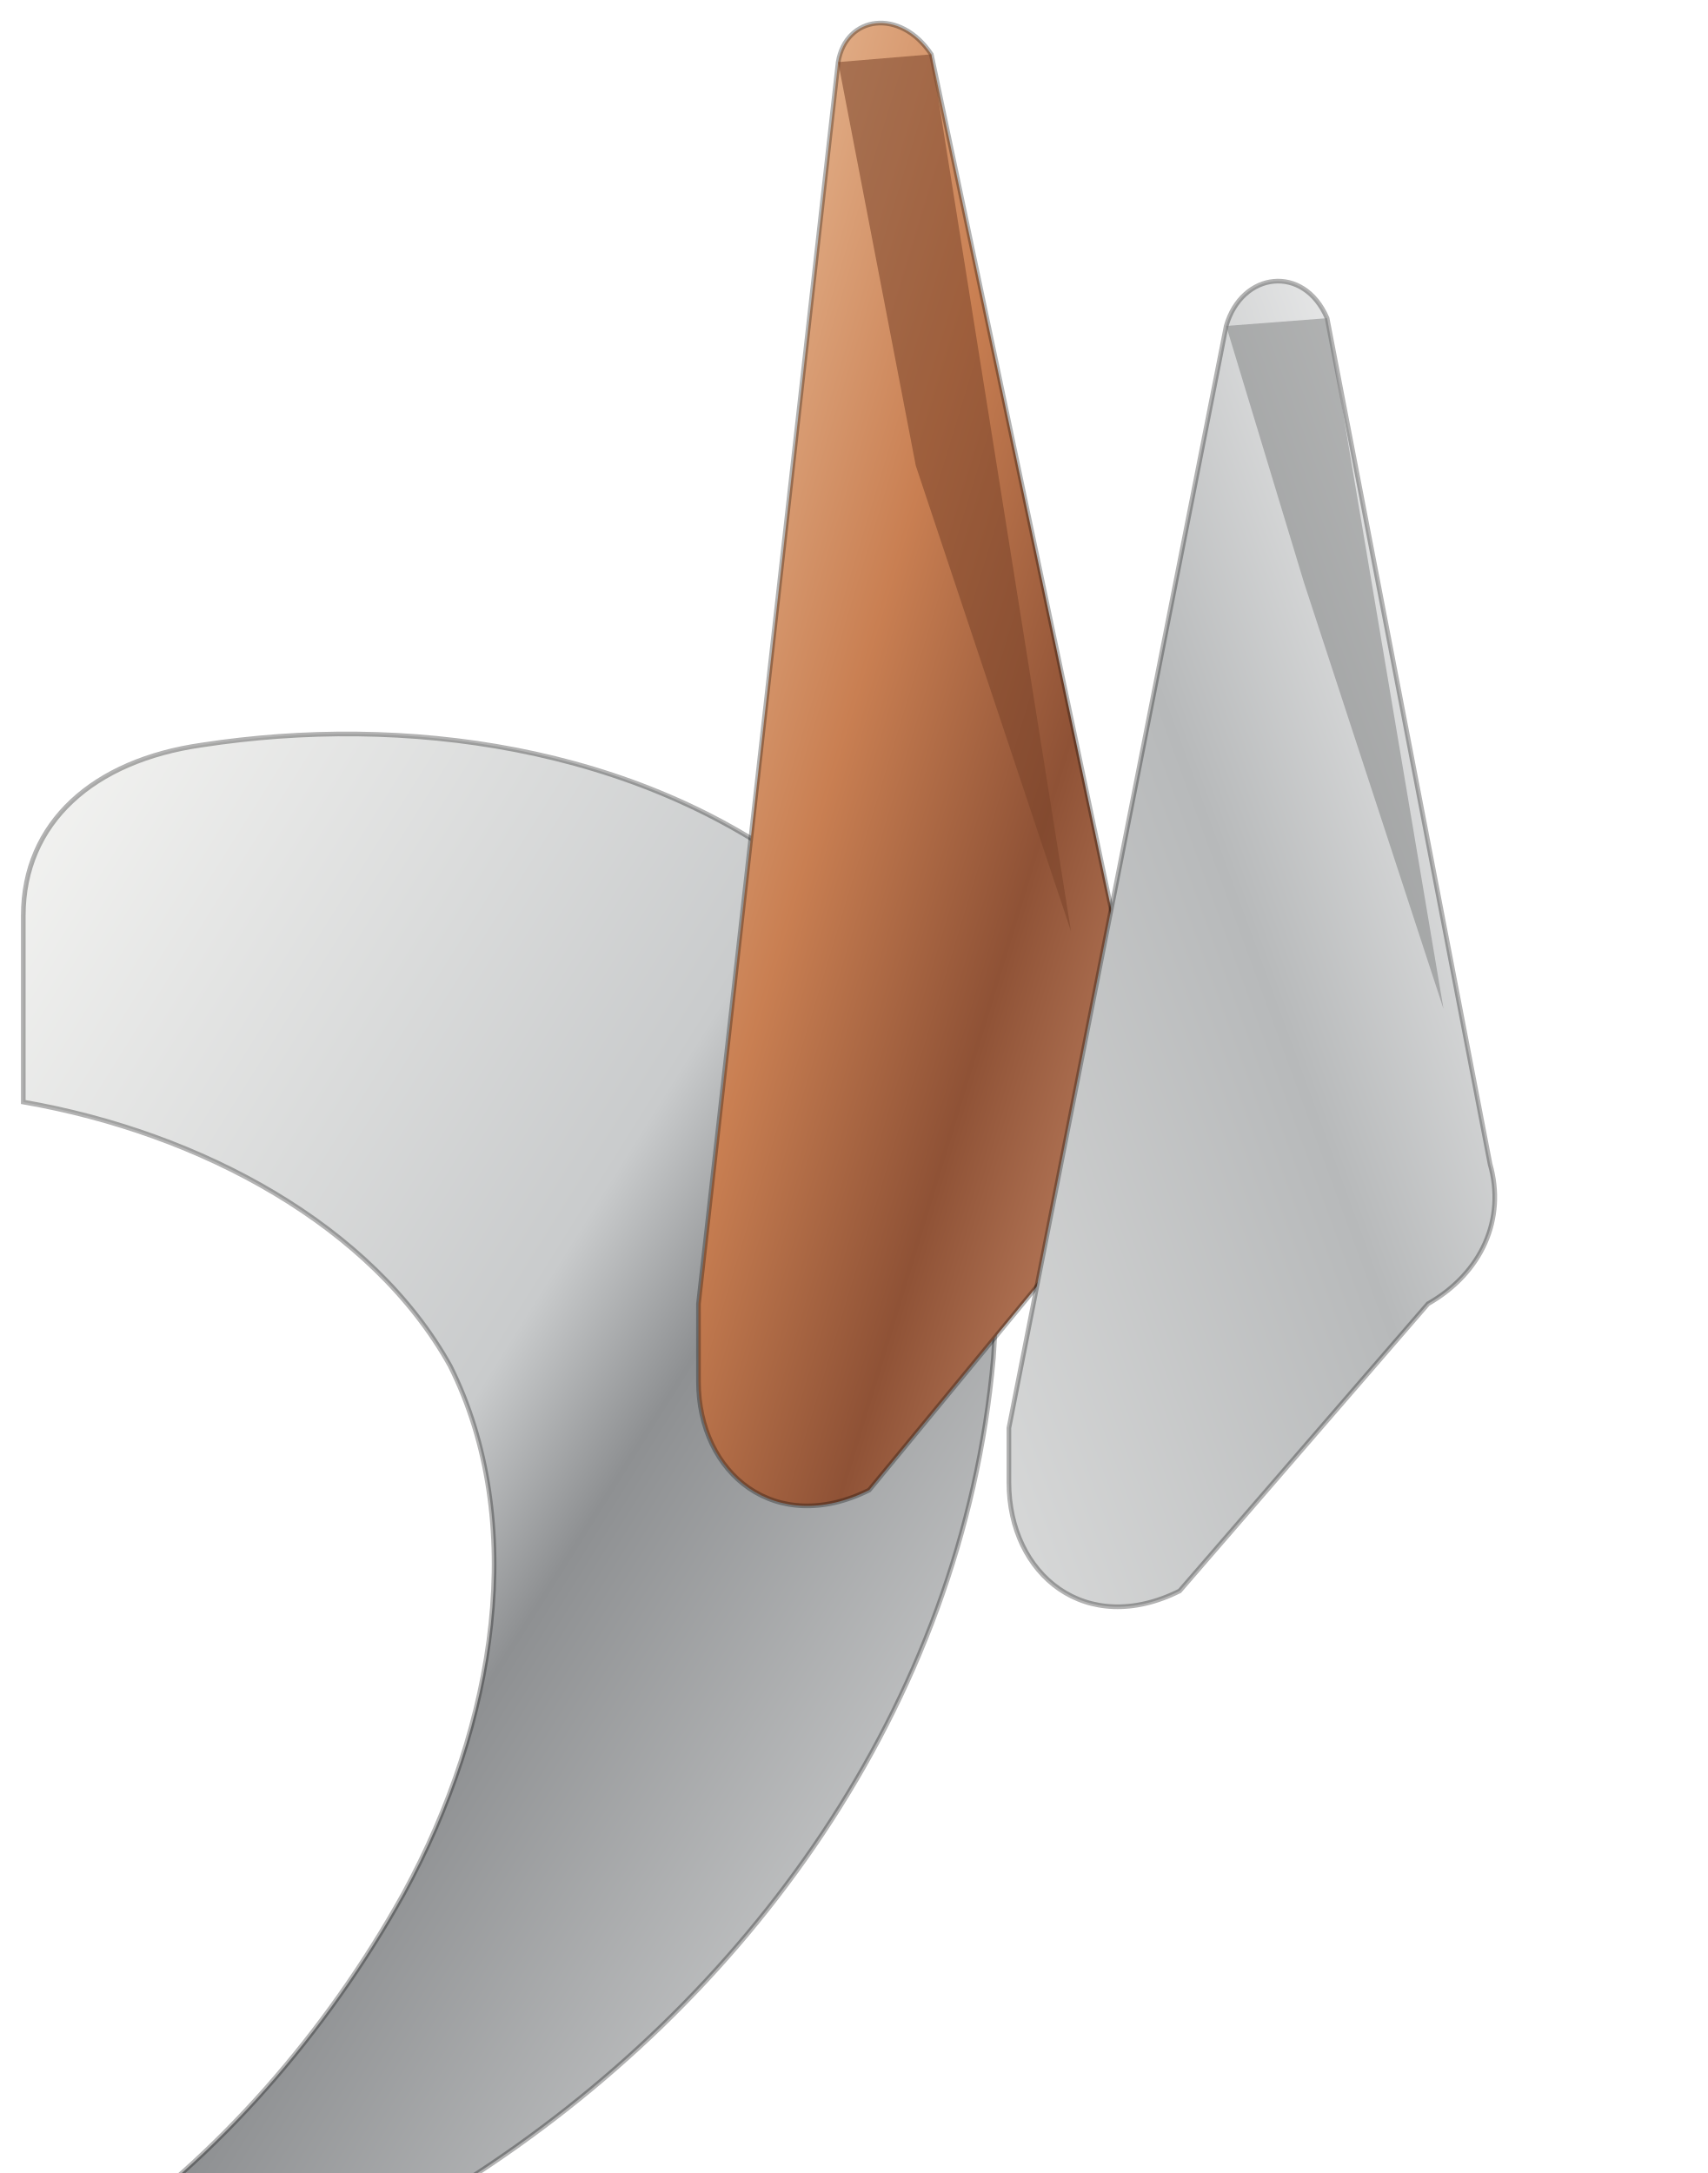
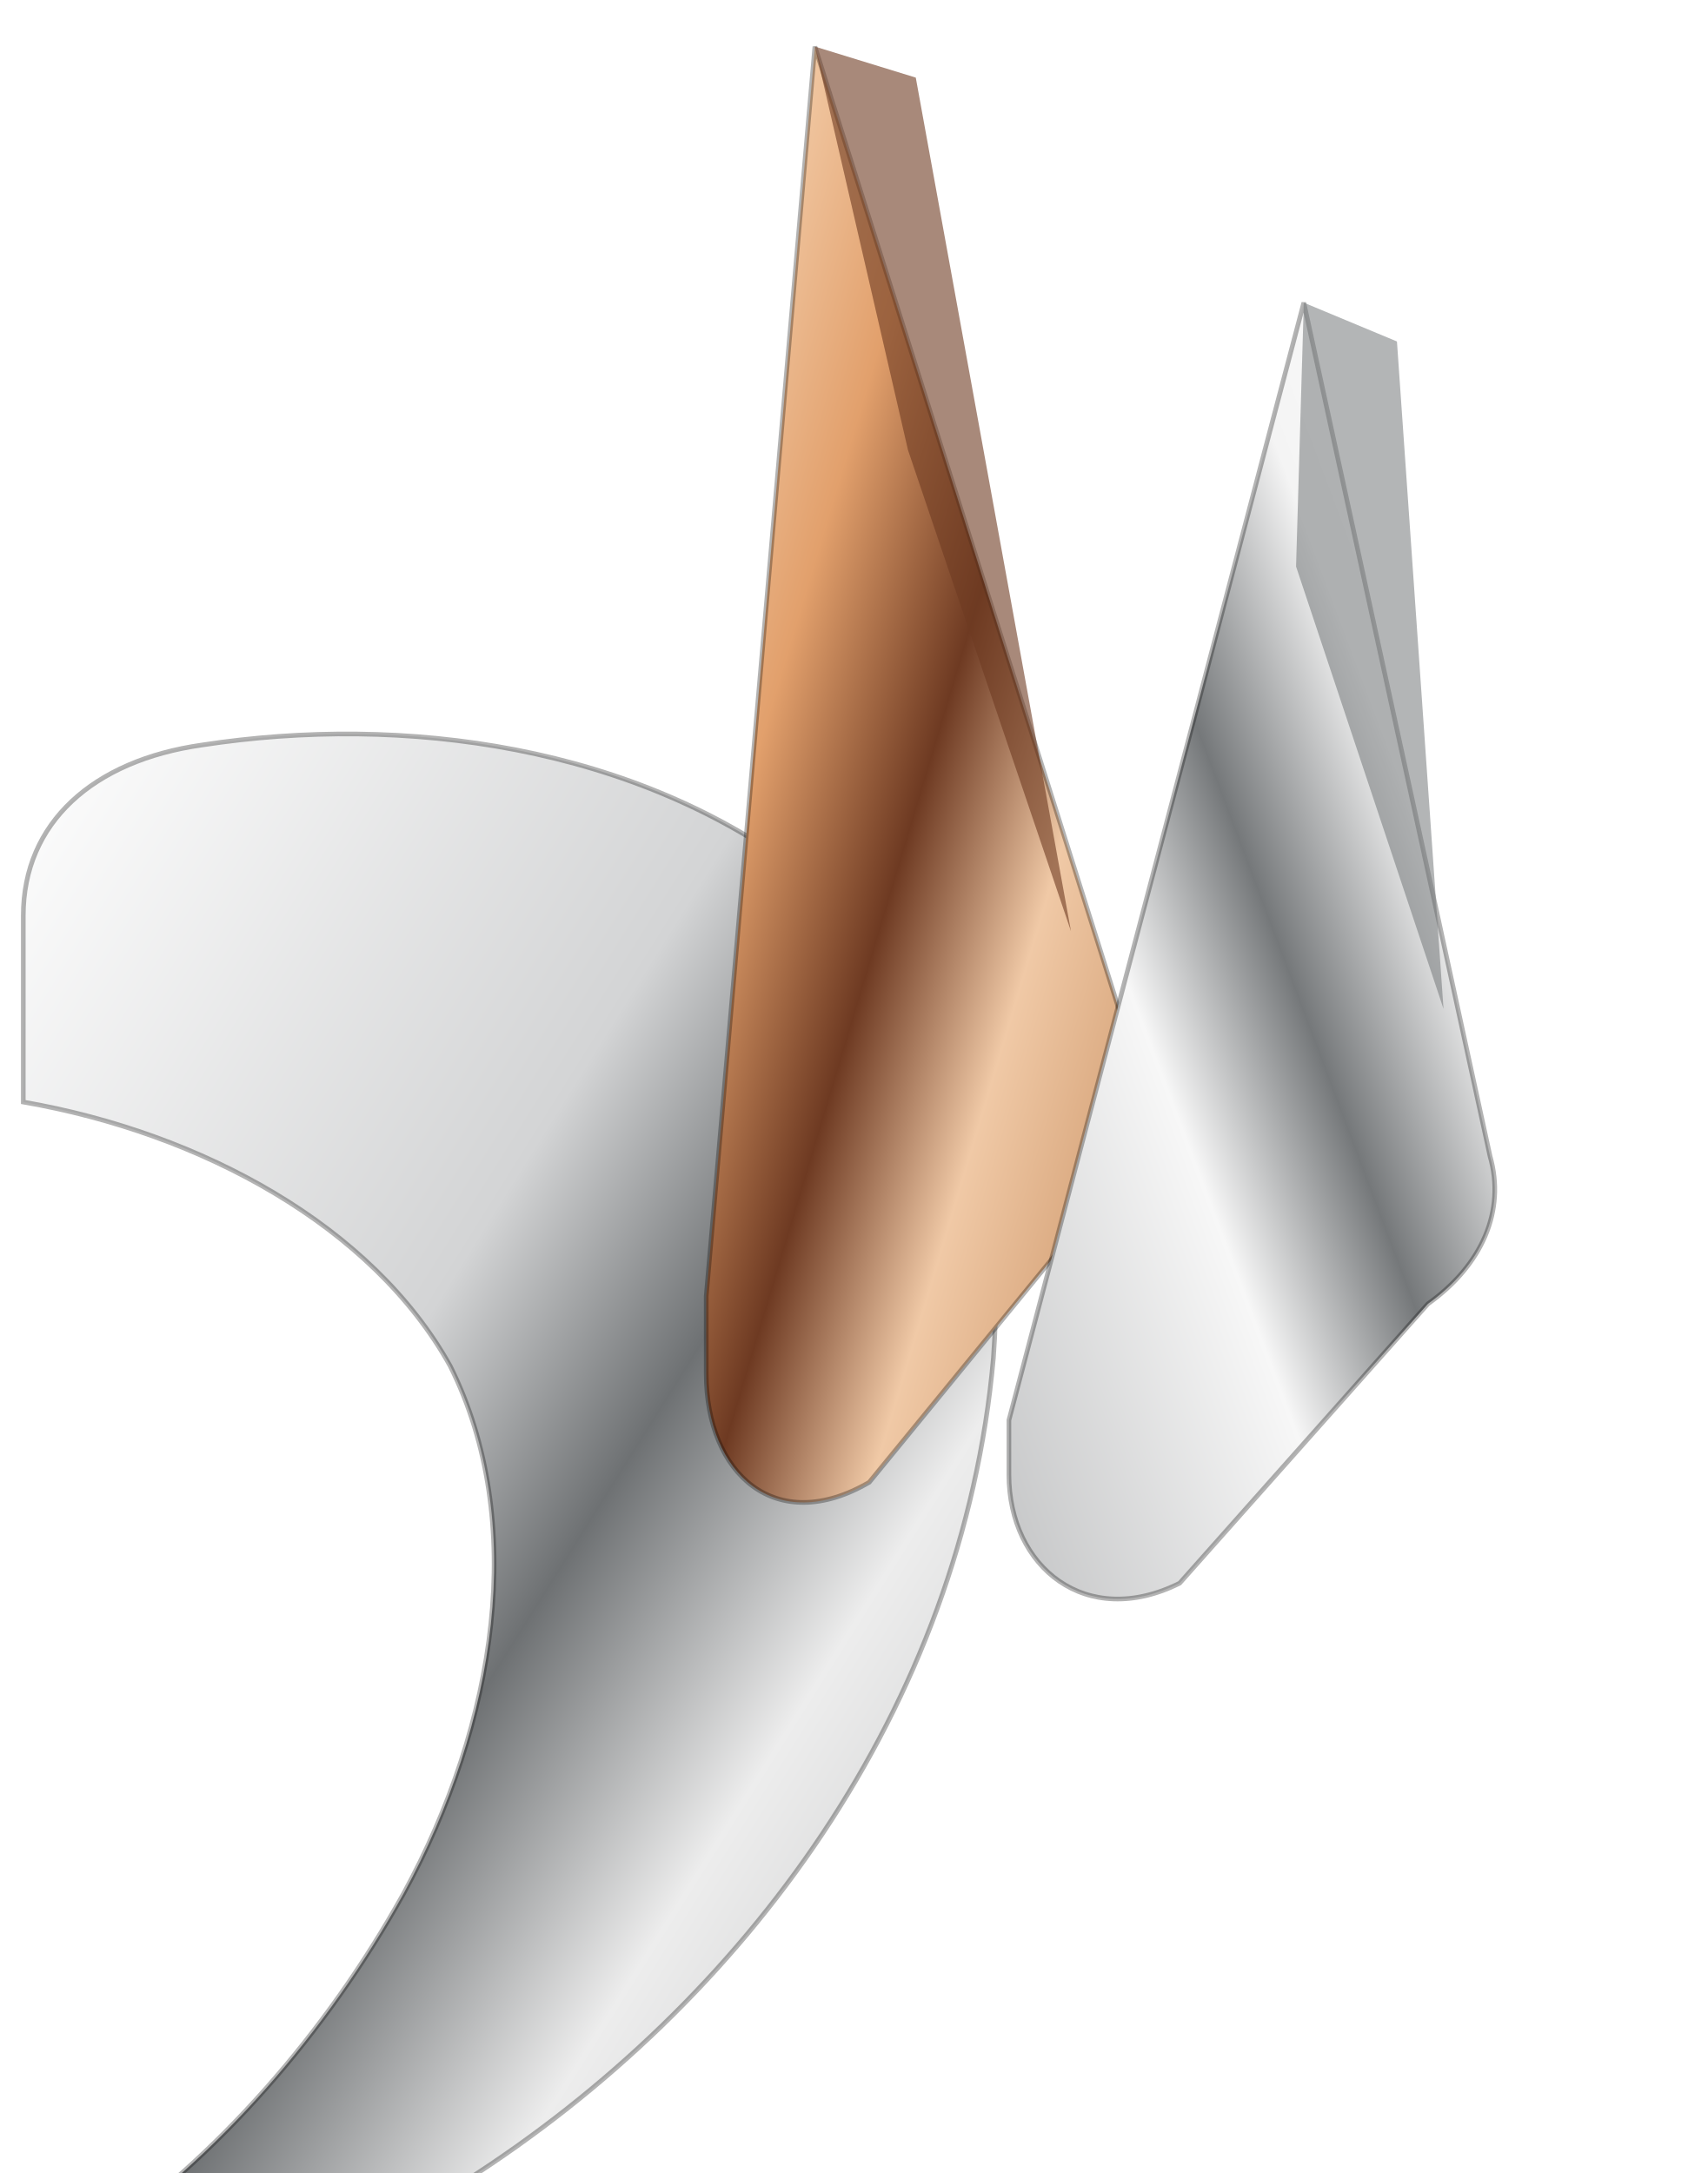
<svg xmlns="http://www.w3.org/2000/svg" viewBox="0 0 220 280" role="img" aria-labelledby="yadraSymbolTitle">
  <defs>
    <linearGradient id="symSilverTail" x1="0" y1="0" x2="1" y2="1">
-       <stop offset="0" stop-color="#F5F5F3" />
-       <stop offset=".45" stop-color="#C9CBCC" />
-       <stop offset=".55" stop-color="#8E9092" />
-       <stop offset="1" stop-color="#E9EAEA" />
+       <stop offset="0" stop-color="#FFFFFF" />
+       <stop offset=".4" stop-color="#D3D4D5" />
+       <stop offset=".55" stop-color="#6E7173" />
+       <stop offset=".72" stop-color="#EDEDED" />
+       <stop offset="1" stop-color="#B9BABB" />
    </linearGradient>
    <linearGradient id="symSilverArm" x1="1" y1="0" x2="0" y2="1">
      <stop offset="0" stop-color="#FFFFFF" />
-       <stop offset=".5" stop-color="#B7B9BA" />
-       <stop offset="1" stop-color="#D8D9D9" />
+       <stop offset=".28" stop-color="#F4F4F4" />
+       <stop offset=".47" stop-color="#75787A" />
+       <stop offset=".64" stop-color="#F7F7F7" />
+       <stop offset="1" stop-color="#C3C4C5" />
    </linearGradient>
    <linearGradient id="symCopper" x1="0" y1="0" x2="1" y2="1">
-       <stop offset="0" stop-color="#F0C9A6" />
-       <stop offset=".4" stop-color="#C97F52" />
-       <stop offset=".65" stop-color="#8F5236" />
-       <stop offset="1" stop-color="#D89A78" />
+       <stop offset="0" stop-color="#FBE3C8" />
+       <stop offset=".3" stop-color="#E2A06C" />
+       <stop offset=".5" stop-color="#6E3A22" />
+       <stop offset=".68" stop-color="#F0C9A6" />
+       <stop offset="1" stop-color="#C08454" />
    </linearGradient>
  </defs>
  <path id="symTail" d="M3,118   C 3,106 12,98 26,96   C 52,92 82,96 104,113   C 122,127 130,148 128,175   C 124,220 96,258 60,281   C 46,289 28,293 12,289   C 28,278 42,262 52,244   C 64,222 68,196 58,176   C 48,158 26,146 3,142   Z" fill="url(#symSilverTail)" stroke="rgba(0,0,0,.3)" stroke-width="0.6" />
-   <path id="symArmCopper" d="M90,168   L108,8   C 109,2 116,1 120,7   L 148,140   C 150,147 147,154 140,158   L 112,192   C 100,198 90,190 90,178   Z" fill="url(#symCopper)" stroke="rgba(0,0,0,.3)" stroke-width="0.6" />
-   <path id="symArmCopperFold" d="M108,8 L120,7 L138,120 L118,60 Z" fill="#7A4429" opacity="0.55" />
-   <path id="symArmSilver" d="M130,184   L158,42   C 160,35 168,34 171,41   L 192,150   C 194,157 191,164 184,168   L 152,205   C 140,211 130,203 130,191   Z" fill="url(#symSilverArm)" stroke="rgba(0,0,0,.3)" stroke-width="0.6" />
-   <path id="symArmSilverFold" d="M158,42 L171,41 L186,130 L168,75 Z" fill="#7C7D7E" opacity="0.5" />
+   <path id="symArmCopper" d="M91,167   L105,6   L147,139   C 149,146 146,153 139,158   L 112,191   C 100,198 91,190 91,177   Z" fill="url(#symCopper)" stroke="rgba(0,0,0,.3)" stroke-width="0.6" />
+   <path id="symArmCopperFold" d="M105,6 L118,10 L138,120 L117,58 Z" fill="#6E3A22" opacity="0.6" />
+   <path id="symArmSilver" d="M130,183   L168,39   L192,149   C 194,156 191,163 184,168   L 152,204   C 140,210 130,202 130,190   Z" fill="url(#symSilverArm)" stroke="rgba(0,0,0,.3)" stroke-width="0.6" />
+   <path id="symArmSilverFold" d="M168,39 L180,44 L186,130 L167,73 Z" fill="#75787A" opacity="0.55" />
</svg>
